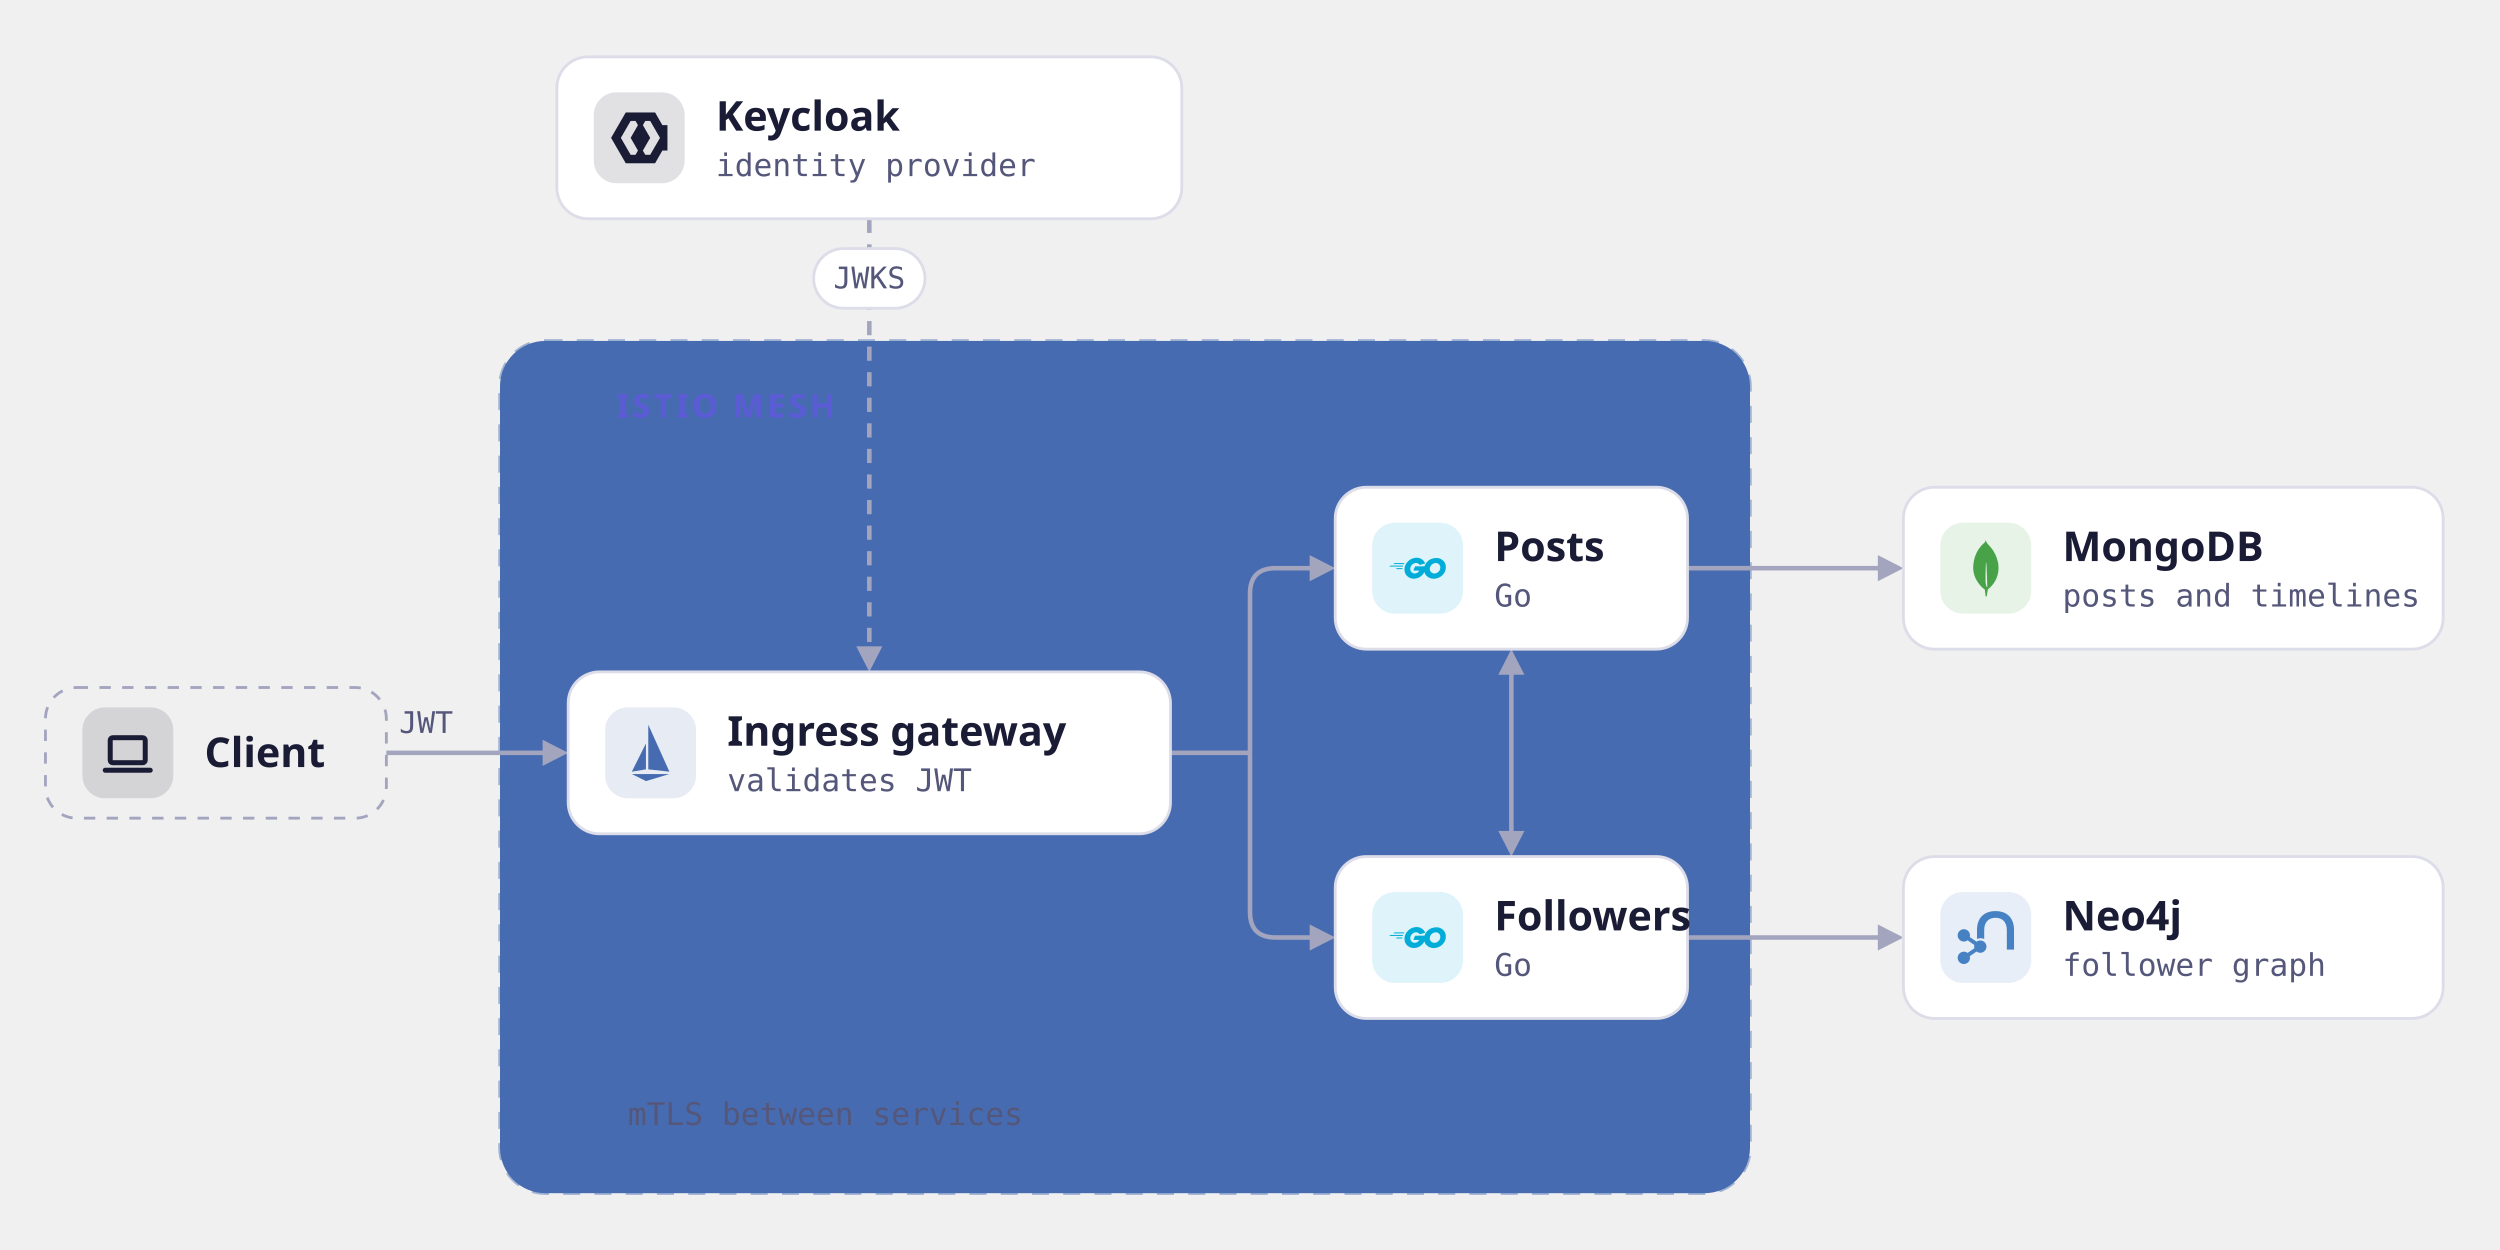
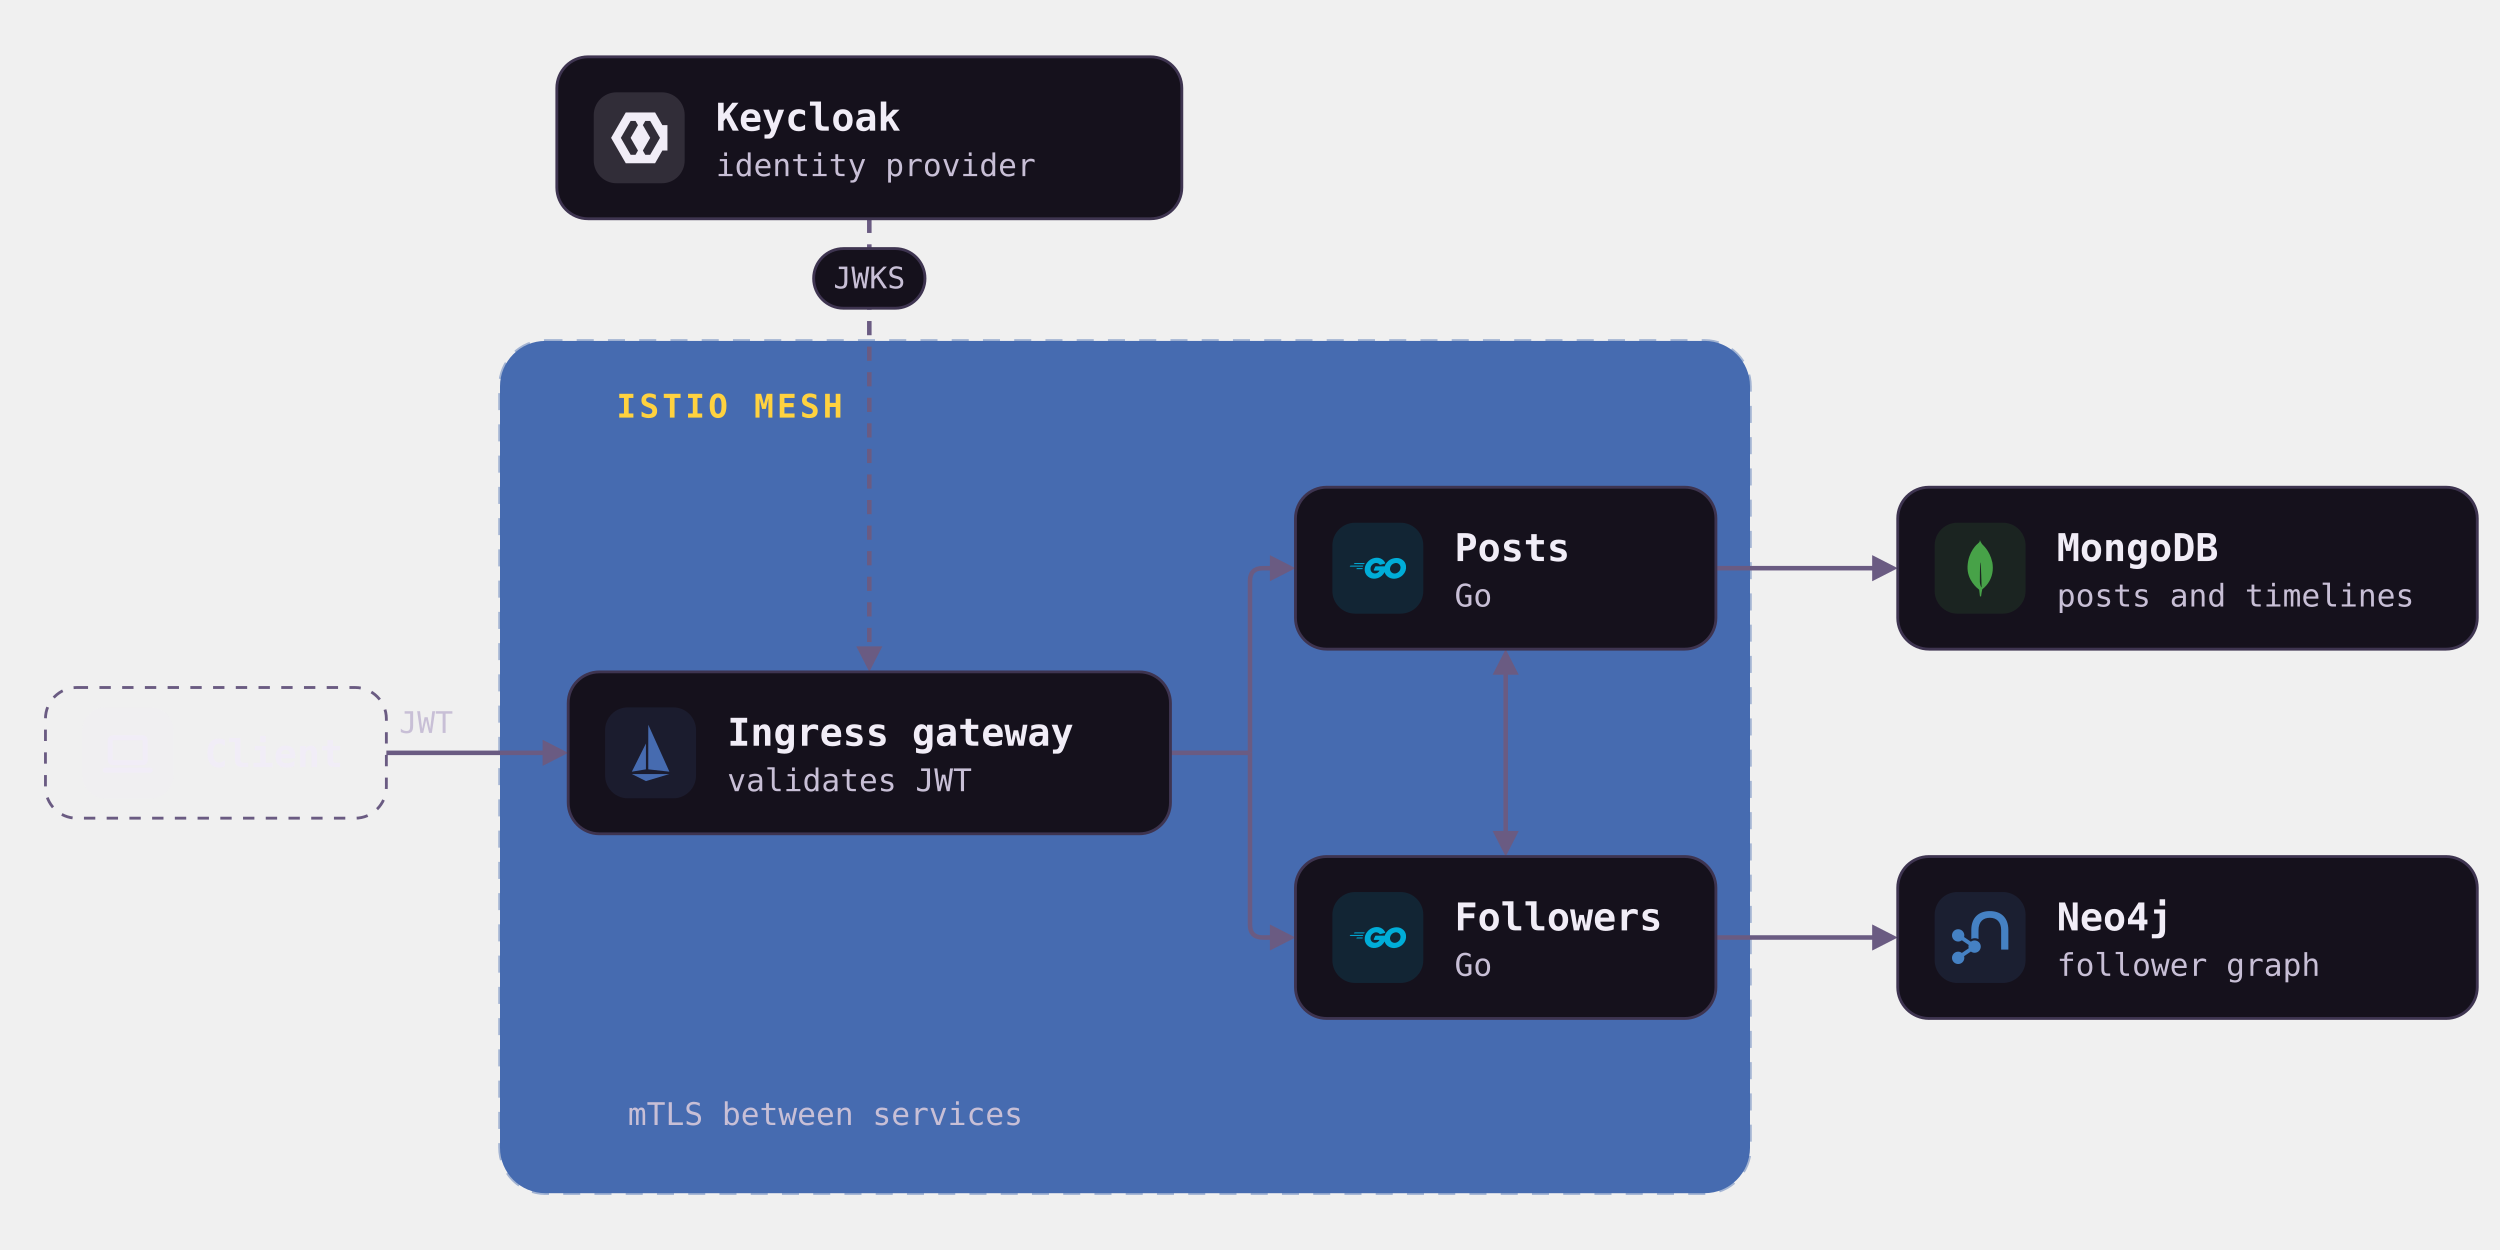
<svg xmlns="http://www.w3.org/2000/svg" viewBox="0 0 880 440" width="880" height="440" role="img" aria-label="Horizon Social Network architecture">
  <rect x="176" y="120" width="440" height="300" rx="16" style="fill:#466BB0;stroke:#466BB0;fill-opacity:var(--dg-tint,.045)" stroke-opacity="0.45" stroke-width="1.25" stroke-dasharray="6 5" />
  <g transform="translate(191 133) scale(0.7083)" style="fill:#466BB0">
    <path d="M4 21 20 21 10 24zM4 20 10 19 10 8zM11 19 20 20 11 0z" />
  </g>
-   <text x="217" y="147" font-size="11.5" class="dg-t dg-label" fill="#5b5bd6" font-family="PT Sans, sans-serif" font-weight="700" letter-spacing="1.15">ISTIO MESH</text>
-   <path d="M136 265L193 265" fill="none" style="stroke:var(--dg-edge,#a3a5bf)" stroke-width="1.6" />
-   <path d="M200 265L191 269.6L191 260.4Z" style="fill:var(--dg-edge,#a3a5bf)" />
-   <path d="M306 77L306 229.5" fill="none" style="stroke:var(--dg-edge,#a3a5bf)" stroke-width="1.6" stroke-dasharray="5 4" />
-   <path d="M306 236.5L301.4 227.5L310.6 227.5Z" style="fill:var(--dg-edge,#a3a5bf)" />
-   <path d="M412 265L440 265" fill="none" style="stroke:var(--dg-edge,#a3a5bf)" stroke-width="1.6" />
-   <path d="M440 265L440 209Q440 200 449 200L463 200" fill="none" style="stroke:var(--dg-edge,#a3a5bf)" stroke-width="1.6" />
-   <path d="M470 200L461 204.6L461 195.4Z" style="fill:var(--dg-edge,#a3a5bf)" />
-   <path d="M440 265L440 321Q440 330 449 330L463 330" fill="none" style="stroke:var(--dg-edge,#a3a5bf)" stroke-width="1.6" />
-   <path d="M470 330L461 334.6L461 325.4Z" style="fill:var(--dg-edge,#a3a5bf)" />
-   <path d="M532 235.5L532 294.5" fill="none" style="stroke:var(--dg-edge,#a3a5bf)" stroke-width="1.6" />
-   <path d="M532 301.5L527.4 292.5L536.6 292.5Z" style="fill:var(--dg-edge,#a3a5bf)" />
-   <path d="M532 228.5L536.6 237.5L527.4 237.5Z" style="fill:var(--dg-edge,#a3a5bf)" />
-   <path d="M594 200L663 200" fill="none" style="stroke:var(--dg-edge,#a3a5bf)" stroke-width="1.6" />
-   <path d="M670 200L661 204.6L661 195.4Z" style="fill:var(--dg-edge,#a3a5bf)" />
-   <path d="M594 330L663 330" fill="none" style="stroke:var(--dg-edge,#a3a5bf)" stroke-width="1.6" />
-   <path d="M670 330L661 334.6L661 325.4Z" style="fill:var(--dg-edge,#a3a5bf)" />
-   <rect x="196" y="20" width="220" height="57" rx="11" class="dg-card" fill="#fff" stroke="#dcdde8" />
-   <rect x="209" y="32.5" width="32" height="32" rx="8" style="fill:var(--dg-ink,#1a1b35)" fill-opacity="0.13" />
-   <g transform="translate(215.1 38.6) scale(0.8267)" style="fill:var(--dg-ink,#1a1b35)">
+   <text x="217" y="147" font-size="11.5" class="dg-t dg-label" fill="#ffd23f" font-family="IBM Plex Mono, monospace" font-weight="700" letter-spacing="1.15">ISTIO MESH</text>
+   <path d="M136 265L193 265" fill="none" style="stroke:var(--dg-edge,#6a5b82)" stroke-width="1.6" />
+   <path d="M200 265L191 269.6L191 260.4Z" style="fill:var(--dg-edge,#6a5b82)" />
+   <path d="M306 77L306 229.5" fill="none" style="stroke:var(--dg-edge,#6a5b82)" stroke-width="1.6" stroke-dasharray="5 4" />
+   <path d="M306 236.5L301.4 227.5L310.6 227.5Z" style="fill:var(--dg-edge,#6a5b82)" />
+   <path d="M412 265L440 265" fill="none" style="stroke:var(--dg-edge,#6a5b82)" stroke-width="1.6" />
+   <path d="M440 265L440 204.5Q440 200 444.5 200L449 200" fill="none" style="stroke:var(--dg-edge,#6a5b82)" stroke-width="1.6" />
+   <path d="M456 200L447 204.6L447 195.4Z" style="fill:var(--dg-edge,#6a5b82)" />
+   <path d="M440 265L440 325.5Q440 330 444.5 330L449 330" fill="none" style="stroke:var(--dg-edge,#6a5b82)" stroke-width="1.6" />
+   <path d="M456 330L447 334.6L447 325.4Z" style="fill:var(--dg-edge,#6a5b82)" />
+   <path d="M530 235.5L530 294.5" fill="none" style="stroke:var(--dg-edge,#6a5b82)" stroke-width="1.6" />
+   <path d="M530 301.5L525.4 292.5L534.6 292.5Z" style="fill:var(--dg-edge,#6a5b82)" />
+   <path d="M530 228.5L534.6 237.5L525.4 237.5Z" style="fill:var(--dg-edge,#6a5b82)" />
+   <path d="M604 200L661 200" fill="none" style="stroke:var(--dg-edge,#6a5b82)" stroke-width="1.6" />
+   <path d="M668 200L659 204.6L659 195.4Z" style="fill:var(--dg-edge,#6a5b82)" />
+   <path d="M604 330L661 330" fill="none" style="stroke:var(--dg-edge,#6a5b82)" stroke-width="1.6" />
+   <path d="M668 330L659 334.6L659 325.4Z" style="fill:var(--dg-edge,#6a5b82)" />
+   <rect x="196" y="20" width="220" height="57" rx="11" class="dg-card" fill="#15111c" stroke="#3e3450" />
+   <rect x="209" y="32.5" width="32" height="32" rx="8" style="fill:var(--dg-ink,#f1edf7)" fill-opacity="0.13" />
+   <g transform="translate(215.1 38.6) scale(0.8267)" style="fill:var(--dg-ink,#f1edf7)">
    <path d="m18.742 1.182-12.493.002C4.155 4.784 2.079 8.393 0 12.002c2.071 3.612 4.162 7.214 6.252 10.816l12.49-.004 3.089-5.404h2.158v-.002H24L23.996 6.59h-2.168zM8.327 4.792h2.081l1.04 1.8-3.12 5.413 3.117 5.403-1.035 1.81H8.327a2047.566 2047.566 0 0 0-4.168-7.204C5.547 9.606 6.937 7.2 8.327 4.792Zm6.241 0 2.086.003c1.393 2.405 2.78 4.813 4.166 7.222l-4.167 7.2h-2.08c-.382-.562-1.038-1.808-1.038-1.808l3.123-5.405-3.124-5.413z" />
  </g>
-   <text x="252" y="46" font-size="14.5" class="dg-t dg-b" fill="#1a1b35" font-family="PT Sans, sans-serif" font-weight="700">Keycloak</text>
-   <text x="252" y="62" font-size="11" class="dg-m" fill="#55577a" font-family="JetBrains Mono, monospace" font-weight="500">identity provider</text>
-   <rect x="200" y="236.5" width="212" height="57" rx="11" class="dg-card" fill="#fff" stroke="#dcdde8" />
+   <text x="252" y="46" font-size="13.5" class="dg-t dg-b" fill="#f1edf7" font-family="IBM Plex Mono, monospace" font-weight="700">Keycloak</text>
+   <text x="252" y="62" font-size="11" class="dg-m" fill="#c8bfd6" font-family="IBM Plex Mono, monospace" font-weight="500">identity provider</text>
+   <rect x="200" y="236.5" width="212" height="57" rx="11" class="dg-card" fill="#15111c" stroke="#3e3450" />
  <rect x="213" y="249" width="32" height="32" rx="8" style="fill:#466BB0" fill-opacity="0.13" />
  <g transform="translate(219.1 255.1) scale(0.8267)" style="fill:#466BB0">
    <path d="M4 21 20 21 10 24zM4 20 10 19 10 8zM11 19 20 20 11 0z" />
  </g>
-   <text x="256" y="262.5" font-size="14.5" class="dg-t dg-b" fill="#1a1b35" font-family="PT Sans, sans-serif" font-weight="700">Ingress gateway</text>
-   <text x="256" y="278.5" font-size="11" class="dg-m" fill="#55577a" font-family="JetBrains Mono, monospace" font-weight="500">validates JWT</text>
-   <rect x="470" y="171.5" width="124" height="57" rx="11" class="dg-card" fill="#fff" stroke="#dcdde8" />
-   <rect x="483" y="184" width="32" height="32" rx="8" style="fill:#00ADD8" fill-opacity="0.13" />
-   <g transform="translate(489.1 190.1) scale(0.8267)" style="fill:#00ADD8">
+   <text x="256" y="262.5" font-size="13.5" class="dg-t dg-b" fill="#f1edf7" font-family="IBM Plex Mono, monospace" font-weight="700">Ingress gateway</text>
+   <text x="256" y="278.5" font-size="11" class="dg-m" fill="#c8bfd6" font-family="IBM Plex Mono, monospace" font-weight="500">validates JWT</text>
+   <rect x="456" y="171.5" width="148" height="57" rx="11" class="dg-card" fill="#15111c" stroke="#3e3450" />
+   <rect x="469" y="184" width="32" height="32" rx="8" style="fill:#00ADD8" fill-opacity="0.13" />
+   <g transform="translate(475.1 190.1) scale(0.8267)" style="fill:#00ADD8">
    <path d="M1.811 10.231c-.047 0-.058-.023-.035-.059l.246-.315c.023-.035.081-.058.128-.058h4.172c.046 0 .058.035.035.07l-.199.303c-.023.036-.082.07-.117.07zM.047 11.306c-.047 0-.059-.023-.035-.058l.245-.316c.023-.035.082-.058.129-.058h5.328c.047 0 .07.035.058.07l-.093.28c-.012.047-.058.07-.105.07zm2.828 1.075c-.047 0-.059-.035-.035-.07l.163-.292c.023-.035.07-.07.117-.07h2.337c.047 0 .07.035.07.082l-.023.28c0 .047-.047.082-.082.082zm12.129-2.36c-.736.187-1.239.327-1.963.514-.176.046-.187.058-.34-.117-.174-.199-.303-.327-.548-.444-.737-.362-1.45-.257-2.115.175-.795.514-1.204 1.274-1.192 2.22.011.935.654 1.706 1.577 1.835.795.105 1.46-.175 1.987-.77.105-.13.198-.27.315-.434H10.47c-.245 0-.304-.152-.222-.35.152-.362.432-.97.596-1.274a.315.315 0 01.292-.187h4.253c-.023.316-.023.631-.07.947a4.983 4.983 0 01-.958 2.29c-.841 1.11-1.94 1.8-3.33 1.986-1.145.152-2.209-.07-3.143-.77-.865-.655-1.356-1.52-1.484-2.595-.152-1.274.222-2.419.993-3.424.83-1.086 1.928-1.776 3.272-2.02 1.098-.2 2.15-.07 3.096.571.62.41 1.063.97 1.356 1.648.07.105.023.164-.117.2m3.868 6.461c-1.064-.024-2.034-.328-2.852-1.029a3.665 3.665 0 01-1.262-2.255c-.21-1.32.152-2.489.947-3.529.853-1.122 1.881-1.706 3.272-1.95 1.192-.21 2.314-.095 3.33.595.923.63 1.496 1.484 1.648 2.605.198 1.578-.257 2.863-1.344 3.962-.771.783-1.718 1.273-2.805 1.495-.315.06-.63.07-.934.106zm2.78-4.72c-.011-.153-.011-.27-.034-.387-.21-1.157-1.274-1.81-2.384-1.554-1.087.245-1.788.935-2.045 2.033-.21.912.234 1.835 1.075 2.21.643.28 1.285.244 1.905-.07.923-.48 1.425-1.228 1.484-2.233z" />
  </g>
-   <text x="526" y="197.5" font-size="14.5" class="dg-t dg-b" fill="#1a1b35" font-family="PT Sans, sans-serif" font-weight="700">Posts</text>
-   <text x="526" y="213.5" font-size="11" class="dg-m" fill="#55577a" font-family="JetBrains Mono, monospace" font-weight="500">Go</text>
-   <rect x="470" y="301.5" width="124" height="57" rx="11" class="dg-card" fill="#fff" stroke="#dcdde8" />
-   <rect x="483" y="314" width="32" height="32" rx="8" style="fill:#00ADD8" fill-opacity="0.13" />
-   <g transform="translate(489.1 320.1) scale(0.8267)" style="fill:#00ADD8">
+   <text x="512" y="197.5" font-size="13.5" class="dg-t dg-b" fill="#f1edf7" font-family="IBM Plex Mono, monospace" font-weight="700">Posts</text>
+   <text x="512" y="213.5" font-size="11" class="dg-m" fill="#c8bfd6" font-family="IBM Plex Mono, monospace" font-weight="500">Go</text>
+   <rect x="456" y="301.5" width="148" height="57" rx="11" class="dg-card" fill="#15111c" stroke="#3e3450" />
+   <rect x="469" y="314" width="32" height="32" rx="8" style="fill:#00ADD8" fill-opacity="0.13" />
+   <g transform="translate(475.1 320.1) scale(0.8267)" style="fill:#00ADD8">
    <path d="M1.811 10.231c-.047 0-.058-.023-.035-.059l.246-.315c.023-.035.081-.058.128-.058h4.172c.046 0 .058.035.035.07l-.199.303c-.023.036-.082.07-.117.07zM.047 11.306c-.047 0-.059-.023-.035-.058l.245-.316c.023-.035.082-.058.129-.058h5.328c.047 0 .07.035.058.07l-.093.28c-.012.047-.058.07-.105.07zm2.828 1.075c-.047 0-.059-.035-.035-.07l.163-.292c.023-.035.07-.07.117-.07h2.337c.047 0 .07.035.07.082l-.023.28c0 .047-.047.082-.082.082zm12.129-2.36c-.736.187-1.239.327-1.963.514-.176.046-.187.058-.34-.117-.174-.199-.303-.327-.548-.444-.737-.362-1.45-.257-2.115.175-.795.514-1.204 1.274-1.192 2.22.011.935.654 1.706 1.577 1.835.795.105 1.46-.175 1.987-.77.105-.13.198-.27.315-.434H10.47c-.245 0-.304-.152-.222-.35.152-.362.432-.97.596-1.274a.315.315 0 01.292-.187h4.253c-.023.316-.023.631-.07.947a4.983 4.983 0 01-.958 2.29c-.841 1.11-1.94 1.8-3.33 1.986-1.145.152-2.209-.07-3.143-.77-.865-.655-1.356-1.52-1.484-2.595-.152-1.274.222-2.419.993-3.424.83-1.086 1.928-1.776 3.272-2.02 1.098-.2 2.15-.07 3.096.571.62.41 1.063.97 1.356 1.648.07.105.023.164-.117.2m3.868 6.461c-1.064-.024-2.034-.328-2.852-1.029a3.665 3.665 0 01-1.262-2.255c-.21-1.32.152-2.489.947-3.529.853-1.122 1.881-1.706 3.272-1.95 1.192-.21 2.314-.095 3.33.595.923.63 1.496 1.484 1.648 2.605.198 1.578-.257 2.863-1.344 3.962-.771.783-1.718 1.273-2.805 1.495-.315.06-.63.07-.934.106zm2.78-4.72c-.011-.153-.011-.27-.034-.387-.21-1.157-1.274-1.81-2.384-1.554-1.087.245-1.788.935-2.045 2.033-.21.912.234 1.835 1.075 2.21.643.28 1.285.244 1.905-.07.923-.48 1.425-1.228 1.484-2.233z" />
  </g>
-   <text x="526" y="327.5" font-size="14.5" class="dg-t dg-b" fill="#1a1b35" font-family="PT Sans, sans-serif" font-weight="700">Followers</text>
-   <text x="526" y="343.5" font-size="11" class="dg-m" fill="#55577a" font-family="JetBrains Mono, monospace" font-weight="500">Go</text>
-   <rect x="16" y="242" width="120" height="46" rx="11" class="dg-ghost" fill="none" stroke="#a3a5bf" stroke-dasharray="4 4" />
-   <rect x="29" y="249" width="32" height="32" rx="8" style="fill:var(--dg-ink,#1a1b35)" fill-opacity="0.13" />
-   <g transform="translate(34.4 254.4) scale(0.88)" fill="none" style="stroke:var(--dg-ink,#1a1b35)" stroke-width="2" stroke-linecap="round" stroke-linejoin="round">
+   <text x="512" y="327.5" font-size="13.5" class="dg-t dg-b" fill="#f1edf7" font-family="IBM Plex Mono, monospace" font-weight="700">Followers</text>
+   <text x="512" y="343.5" font-size="11" class="dg-m" fill="#c8bfd6" font-family="IBM Plex Mono, monospace" font-weight="500">Go</text>
+   <rect x="16" y="242" width="120" height="46" rx="11" class="dg-ghost" fill="none" stroke="#6a5b82" stroke-dasharray="4 4" />
+   <rect x="29" y="249" width="32" height="32" rx="8" style="fill:var(--dg-ink,#f1edf7)" fill-opacity="0.13" />
+   <g transform="translate(34.4 254.4) scale(0.88)" fill="none" style="stroke:var(--dg-ink,#f1edf7)" stroke-width="2" stroke-linecap="round" stroke-linejoin="round">
    <path d="M3 19l18 0" />
    <path d="M5 7a1 1 0 0 1 1 -1h12a1 1 0 0 1 1 1v8a1 1 0 0 1 -1 1h-12a1 1 0 0 1 -1 -1l0 -8" />
  </g>
-   <text x="72" y="270" font-size="14.5" class="dg-t dg-b" fill="#1a1b35" font-family="PT Sans, sans-serif" font-weight="700">Client</text>
-   <rect x="670" y="171.5" width="190" height="57" rx="11" class="dg-card" fill="#fff" stroke="#dcdde8" />
-   <rect x="683" y="184" width="32" height="32" rx="8" style="fill:#47A248" fill-opacity="0.13" />
-   <g transform="translate(689.1 190.1) scale(0.8267)" style="fill:#47A248">
+   <text x="72" y="270" font-size="13.5" class="dg-t dg-b" fill="#f1edf7" font-family="IBM Plex Mono, monospace" font-weight="700">Client</text>
+   <rect x="668" y="171.5" width="204" height="57" rx="11" class="dg-card" fill="#15111c" stroke="#3e3450" />
+   <rect x="681" y="184" width="32" height="32" rx="8" style="fill:#47A248" fill-opacity="0.13" />
+   <g transform="translate(687.1 190.1) scale(0.8267)" style="fill:#47A248">
    <path d="M17.193 9.555c-1.264-5.58-4.252-7.414-4.573-8.115-.28-.394-.53-.954-.735-1.44-.036.495-.055.685-.523 1.184-.723.566-4.438 3.682-4.74 10.02-.282 5.912 4.27 9.435 4.888 9.884l.07.05A73.49 73.49 0 0111.91 24h.481c.114-1.032.284-2.056.51-3.07.417-.296.604-.463.85-.693a11.342 11.342 0 003.639-8.464c.01-.814-.103-1.662-.197-2.218zm-5.336 8.195s0-8.291.275-8.29c.213 0 .49 10.695.49 10.695-.381-.045-.765-1.76-.765-2.405z" />
  </g>
-   <text x="726" y="197.5" font-size="14.5" class="dg-t dg-b" fill="#1a1b35" font-family="PT Sans, sans-serif" font-weight="700">MongoDB</text>
-   <text x="726" y="213.5" font-size="11" class="dg-m" fill="#55577a" font-family="JetBrains Mono, monospace" font-weight="500">posts and timelines</text>
-   <rect x="670" y="301.5" width="190" height="57" rx="11" class="dg-card" fill="#fff" stroke="#dcdde8" />
-   <rect x="683" y="314" width="32" height="32" rx="8" style="fill:#4581C3" fill-opacity="0.13" />
-   <g transform="translate(689.1 320.1) scale(0.8267)" style="fill:#4581C3">
+   <text x="724" y="197.5" font-size="13.5" class="dg-t dg-b" fill="#f1edf7" font-family="IBM Plex Mono, monospace" font-weight="700">MongoDB</text>
+   <text x="724" y="213.5" font-size="11" class="dg-m" fill="#c8bfd6" font-family="IBM Plex Mono, monospace" font-weight="500">posts and timelines</text>
+   <rect x="668" y="301.5" width="204" height="57" rx="11" class="dg-card" fill="#15111c" stroke="#3e3450" />
+   <rect x="681" y="314" width="32" height="32" rx="8" style="fill:#4581C3" fill-opacity="0.13" />
+   <g transform="translate(687.1 320.1) scale(0.8267)" style="fill:#4581C3">
    <path d="M9.629 13.227c-.593 0-1.139.2-1.58.533l-2.892-1.976a2.61 2.61 0 0 0 .101-.711 2.633 2.633 0 0 0-2.629-2.629A2.632 2.632 0 0 0 0 11.073a2.632 2.632 0 0 0 2.629 2.629c.593 0 1.139-.2 1.579-.533L7.1 15.145c-.063.226-.1.465-.1.711 0 .247.037.484.1.711l-2.892 1.976a2.608 2.608 0 0 0-1.579-.533A2.632 2.632 0 0 0 0 20.639a2.632 2.632 0 0 0 2.629 2.629 2.632 2.632 0 0 0 2.629-2.629c0-.247-.037-.485-.101-.711l2.892-1.976c.441.333.987.533 1.58.533a2.633 2.633 0 0 0 2.629-2.629c0-1.45-1.18-2.629-2.629-2.629ZM16.112.732c-4.72 0-7.888 2.748-7.888 8.082v3.802a3.525 3.525 0 0 1 3.071.008v-3.81c0-3.459 1.907-5.237 4.817-5.237s4.817 1.778 4.817 5.237v8.309H24V8.814C24 3.448 20.832.732 16.112.732Z" />
  </g>
-   <text x="726" y="327.5" font-size="14.5" class="dg-t dg-b" fill="#1a1b35" font-family="PT Sans, sans-serif" font-weight="700">Neo4j</text>
-   <text x="726" y="343.5" font-size="11" class="dg-m" fill="#55577a" font-family="JetBrains Mono, monospace" font-weight="500">follower graph</text>
+   <text x="724" y="327.5" font-size="13.5" class="dg-t dg-b" fill="#f1edf7" font-family="IBM Plex Mono, monospace" font-weight="700">Neo4j</text>
+   <text x="724" y="343.5" font-size="11" class="dg-m" fill="#c8bfd6" font-family="IBM Plex Mono, monospace" font-weight="500">follower graph</text>
  <g transform="translate(200 385) scale(0.5833)" fill="none" style="stroke:#466BB0" stroke-width="2" stroke-linecap="round" stroke-linejoin="round">
    <path d="M11.46 20.846a12 12 0 0 1 -7.96 -14.846a12 12 0 0 0 8.5 -3a12 12 0 0 0 8.5 3a12 12 0 0 1 -.09 7.06" />
    <path d="M15 19l2 2l4 -4" />
  </g>
-   <text x="221" y="396" font-size="11" class="dg-m" fill="#55577a" font-family="JetBrains Mono, monospace" font-weight="500">mTLS between services</text>
-   <text x="150" y="258" font-size="10.5" text-anchor="middle" class="dg-m" fill="#55577a" font-family="JetBrains Mono, monospace" font-weight="500">JWT</text>
-   <rect x="286.4" y="87.5" width="39.2" height="21" rx="10.5" class="dg-card" fill="#fff" stroke="#dcdde8" />
-   <text x="306" y="101.5" font-size="10.5" text-anchor="middle" class="dg-m" fill="#55577a" font-family="JetBrains Mono, monospace" font-weight="500">JWKS</text>
+   <text x="221" y="396" font-size="11" class="dg-m" fill="#c8bfd6" font-family="IBM Plex Mono, monospace" font-weight="500">mTLS between services</text>
+   <text x="150" y="258" font-size="10.5" text-anchor="middle" class="dg-m" fill="#c8bfd6" font-family="IBM Plex Mono, monospace" font-weight="500">JWT</text>
+   <rect x="286.4" y="87.5" width="39.2" height="21" rx="10.5" class="dg-card" fill="#15111c" stroke="#3e3450" />
+   <text x="306" y="101.5" font-size="10.5" text-anchor="middle" class="dg-m" fill="#c8bfd6" font-family="IBM Plex Mono, monospace" font-weight="500">JWKS</text>
</svg>
